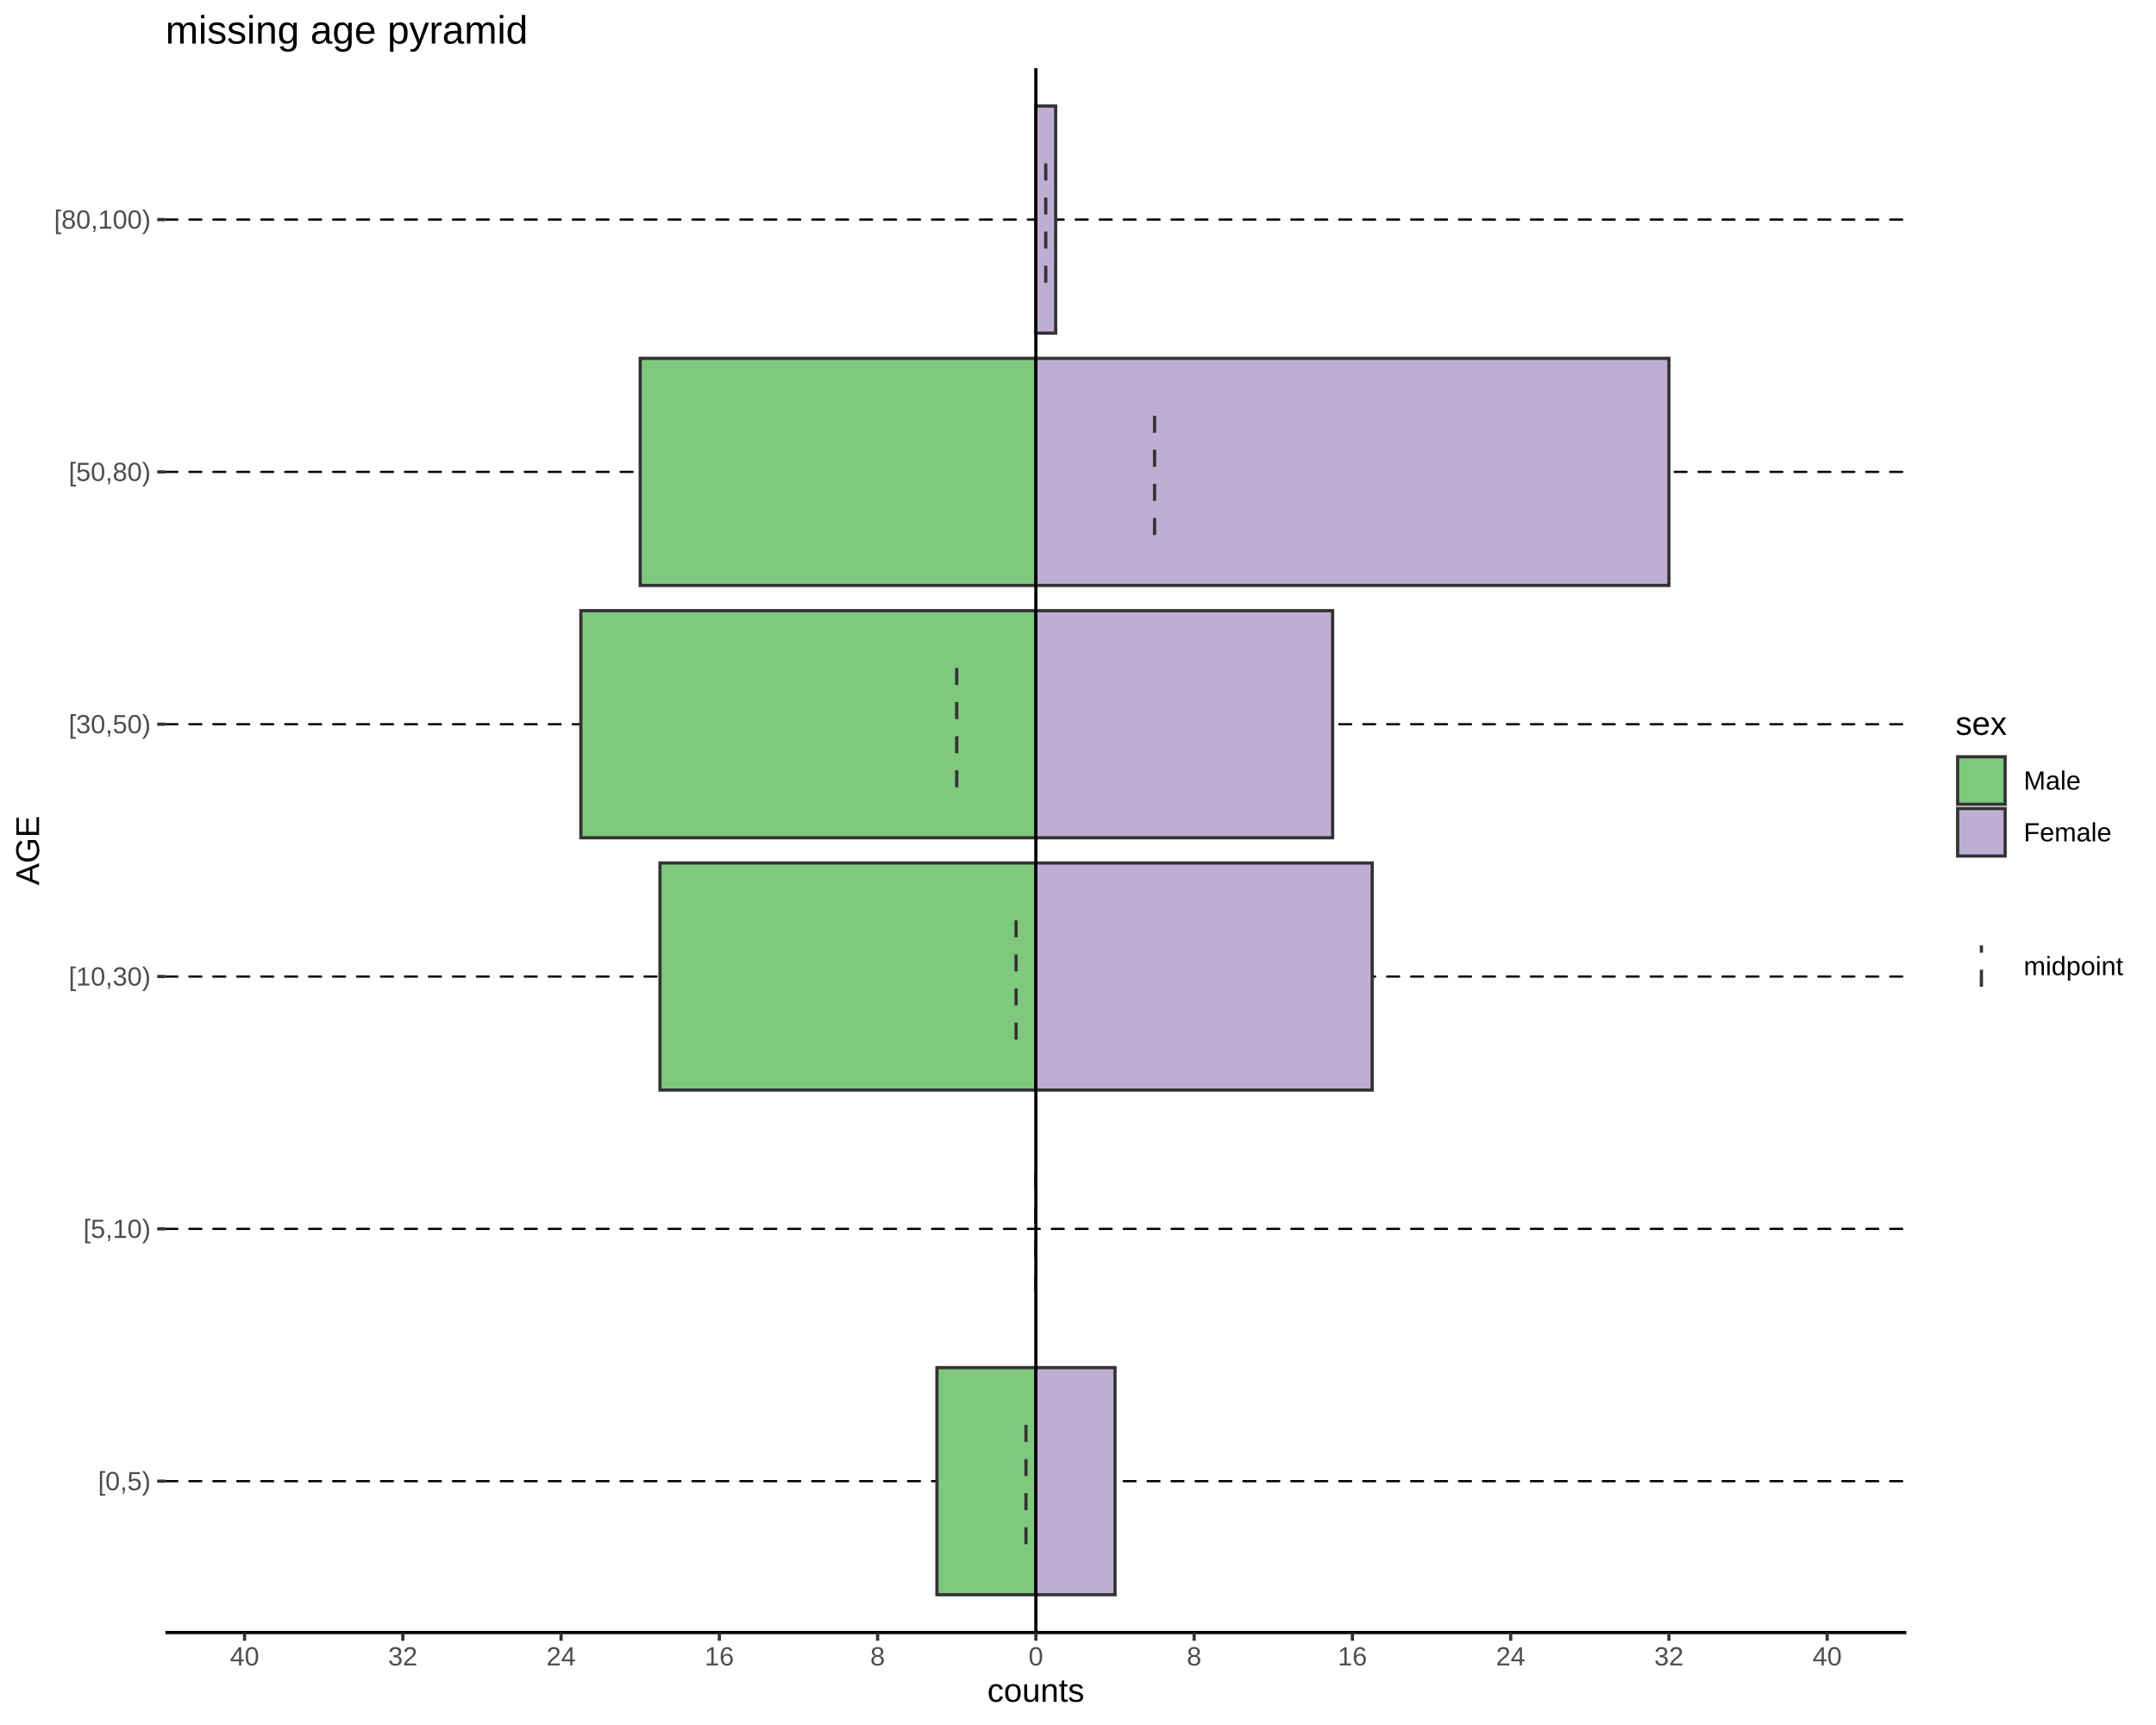
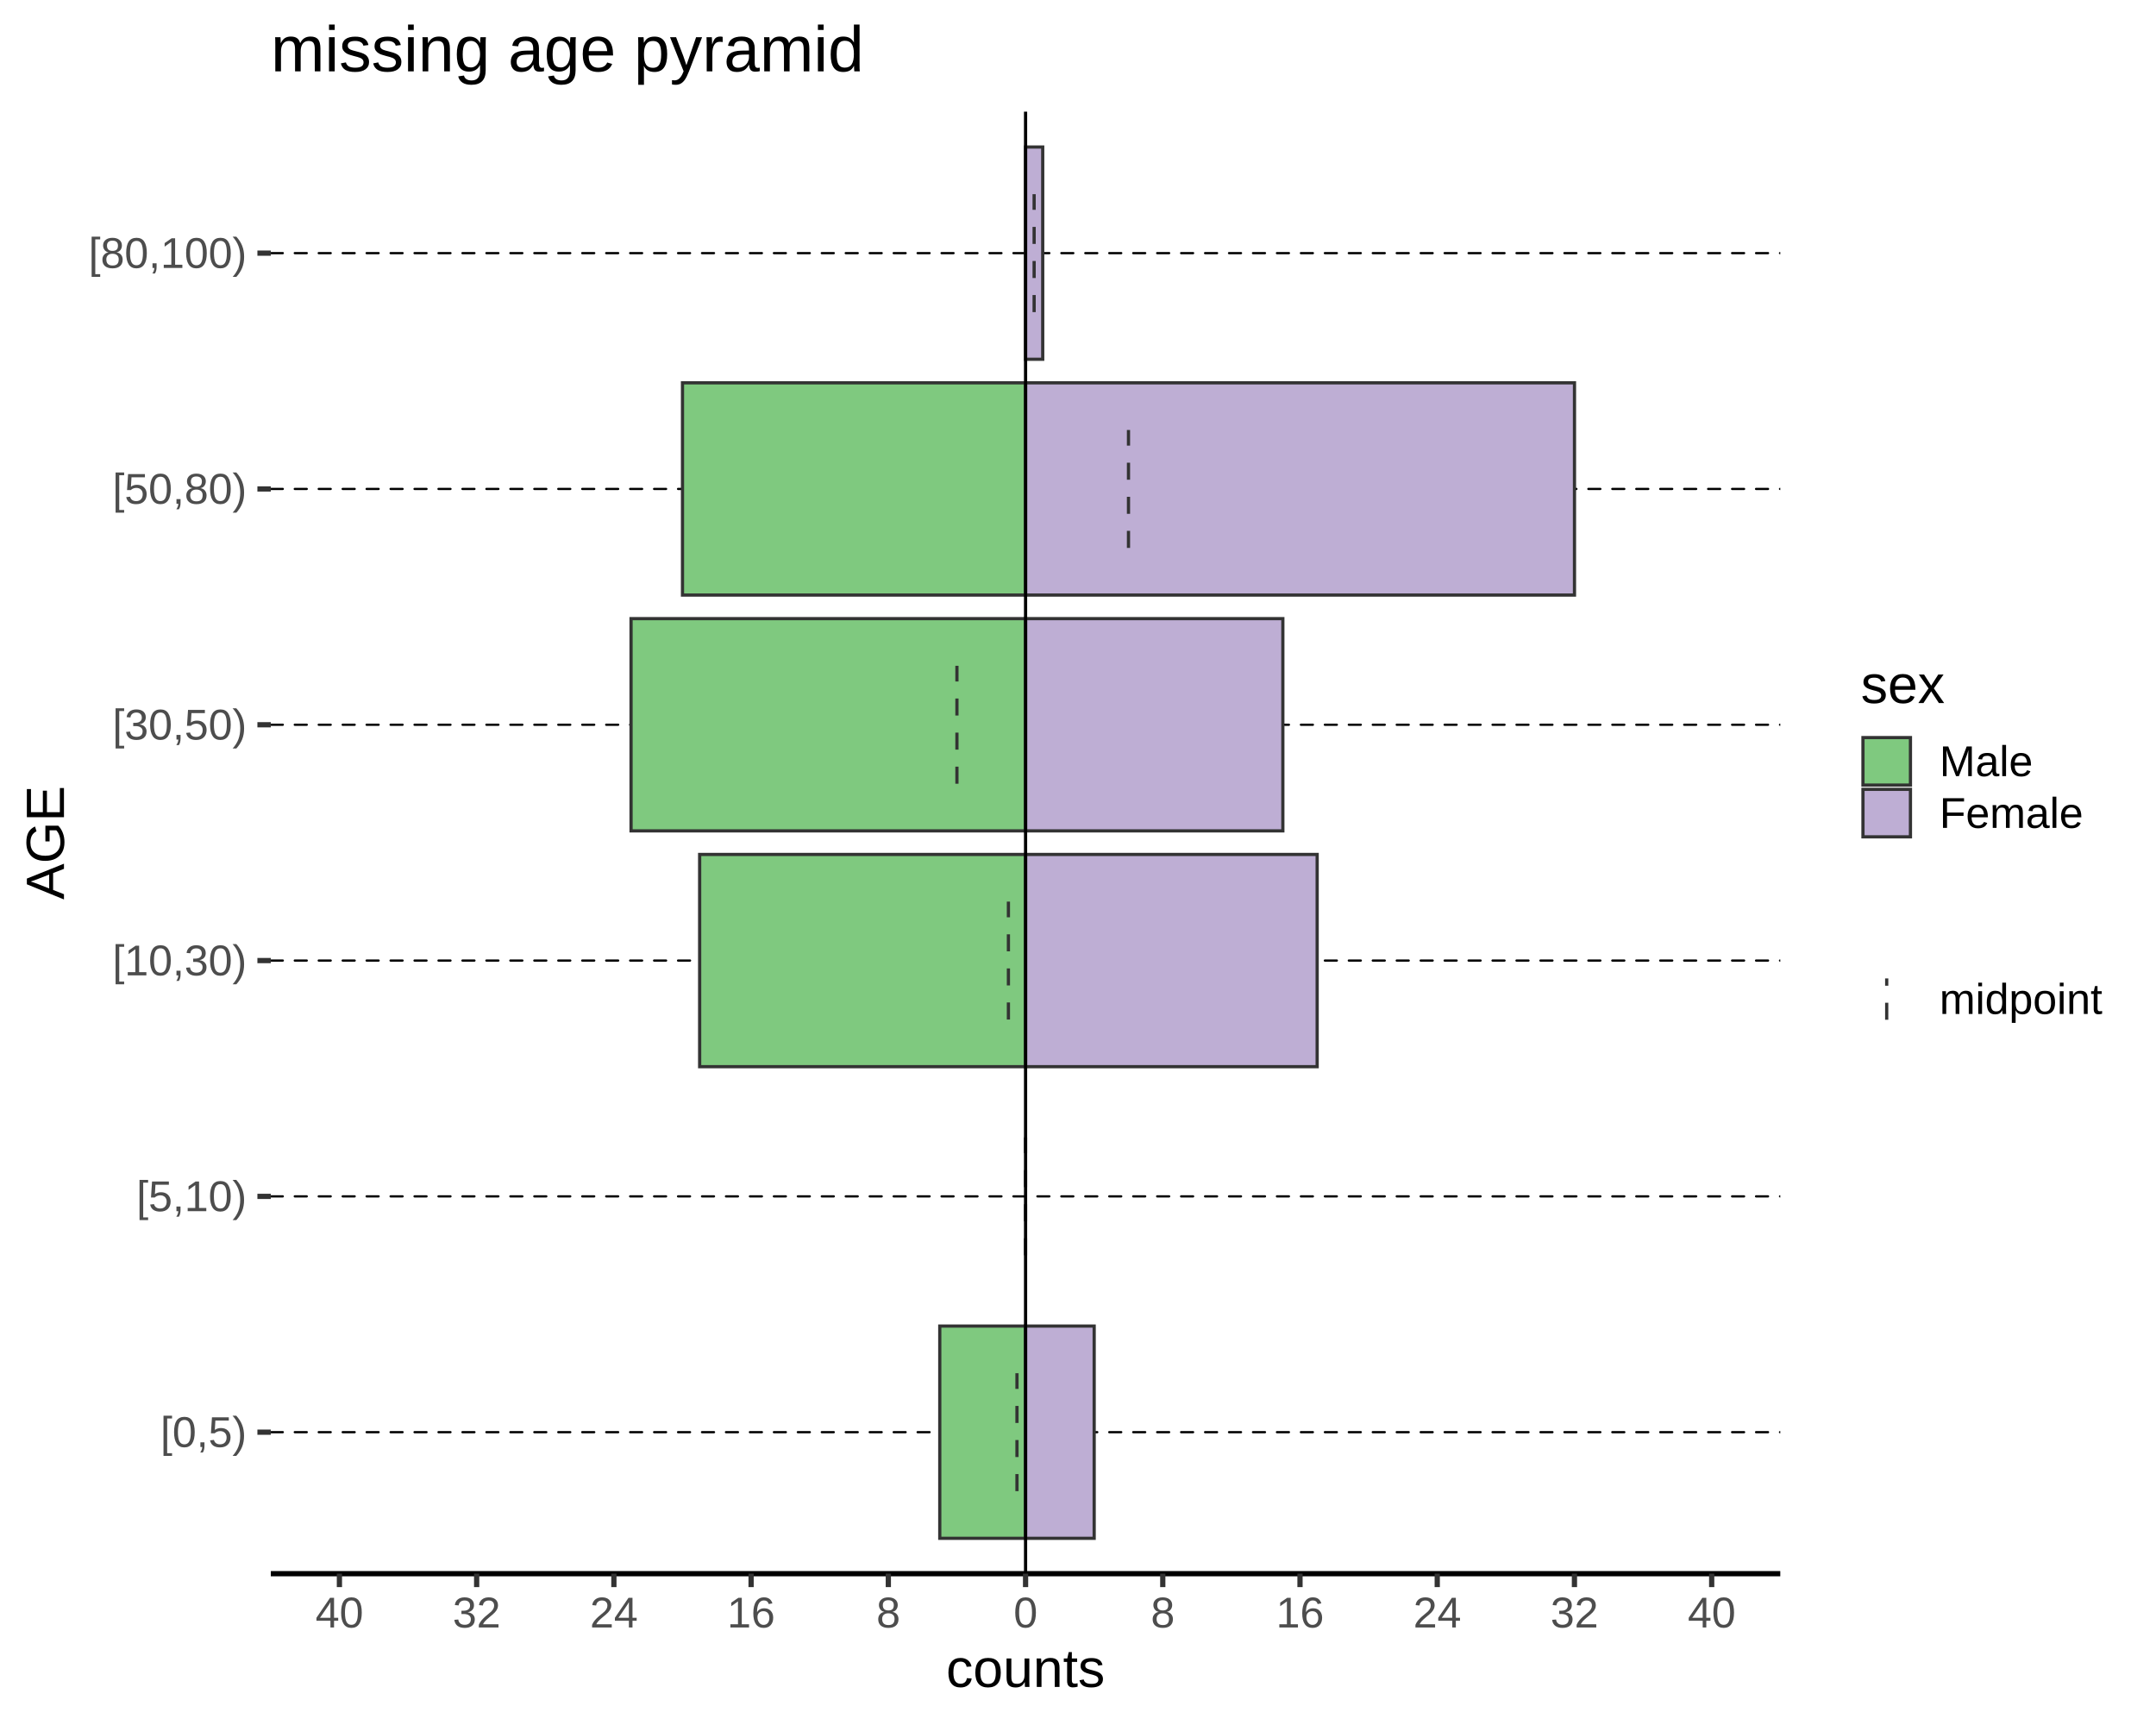
<svg xmlns="http://www.w3.org/2000/svg" viewBox="0 0 720.00 576.00">
  <defs>
    <style type="text/css">
    line, polyline, polygon, path, rect, circle {
      fill: none;
      stroke: #000000;
      stroke-linecap: round;
      stroke-linejoin: round;
      stroke-miterlimit: 10.00;
    }
  </style>
  </defs>
  <rect width="100%" height="100%" style="stroke: none; fill: #FFFFFF;" />
-   <rect x="0.00" y="0.00" width="720.00" height="576.00" style="stroke-width: 1.07; stroke: #FFFFFF; fill: #FFFFFF;" />
+   <rect x="0.00" y="0.00" width="720.00" height="576.00" style="stroke-width: 1.75; stroke: #FFFFFF; fill: #FFFFFF;" />
  <defs>
-     <clipPath id="cpNTUuMjR8NjM2LjYxfDU0NS4xM3wyMi43Nw==">
-       <rect x="55.24" y="22.77" width="581.36" height="522.36" />
+     <clipPath id="cpOTAuNDR8NTk0LjUzfDUyNS40N3wzNy4yOA==">
+       <rect x="90.44" y="37.28" width="504.09" height="488.19" />
    </clipPath>
  </defs>
-   <rect x="55.24" y="22.77" width="581.36" height="522.36" style="stroke-width: 1.07; stroke: none; fill: #FFFFFF;" clip-path="url(#cpNTUuMjR8NjM2LjYxfDU0NS4xM3wyMi43Nw==)" />
-   <polyline points="55.24,494.58 636.61,494.58 " style="stroke-width: 0.75; stroke-dasharray: 4.00,4.00;" clip-path="url(#cpNTUuMjR8NjM2LjYxfDU0NS4xM3wyMi43Nw==)" />
-   <polyline points="55.24,410.33 636.61,410.33 " style="stroke-width: 0.75; stroke-dasharray: 4.00,4.00;" clip-path="url(#cpNTUuMjR8NjM2LjYxfDU0NS4xM3wyMi43Nw==)" />
-   <polyline points="55.24,326.08 636.61,326.08 " style="stroke-width: 0.75; stroke-dasharray: 4.00,4.00;" clip-path="url(#cpNTUuMjR8NjM2LjYxfDU0NS4xM3wyMi43Nw==)" />
-   <polyline points="55.24,241.83 636.61,241.83 " style="stroke-width: 0.75; stroke-dasharray: 4.00,4.00;" clip-path="url(#cpNTUuMjR8NjM2LjYxfDU0NS4xM3wyMi43Nw==)" />
-   <polyline points="55.24,157.57 636.61,157.57 " style="stroke-width: 0.75; stroke-dasharray: 4.00,4.00;" clip-path="url(#cpNTUuMjR8NjM2LjYxfDU0NS4xM3wyMi43Nw==)" />
-   <polyline points="55.24,73.32 636.61,73.32 " style="stroke-width: 0.75; stroke-dasharray: 4.00,4.00;" clip-path="url(#cpNTUuMjR8NjM2LjYxfDU0NS4xM3wyMi43Nw==)" />
-   <rect x="345.93" y="456.67" width="26.43" height="75.83" style="stroke-width: 1.07; stroke: #333333; stroke-linecap: square; stroke-linejoin: miter; fill: #BEAED4;" clip-path="url(#cpNTUuMjR8NjM2LjYxfDU0NS4xM3wyMi43Nw==)" />
-   <rect x="312.89" y="456.67" width="33.03" height="75.83" style="stroke-width: 1.07; stroke: #333333; stroke-linecap: square; stroke-linejoin: miter; fill: #7FC97F;" clip-path="url(#cpNTUuMjR8NjM2LjYxfDU0NS4xM3wyMi43Nw==)" />
-   <rect x="345.93" y="288.16" width="112.31" height="75.83" style="stroke-width: 1.07; stroke: #333333; stroke-linecap: square; stroke-linejoin: miter; fill: #BEAED4;" clip-path="url(#cpNTUuMjR8NjM2LjYxfDU0NS4xM3wyMi43Nw==)" />
-   <rect x="220.40" y="288.16" width="125.52" height="75.83" style="stroke-width: 1.07; stroke: #333333; stroke-linecap: square; stroke-linejoin: miter; fill: #7FC97F;" clip-path="url(#cpNTUuMjR8NjM2LjYxfDU0NS4xM3wyMi43Nw==)" />
-   <rect x="345.93" y="203.91" width="99.10" height="75.83" style="stroke-width: 1.07; stroke: #333333; stroke-linecap: square; stroke-linejoin: miter; fill: #BEAED4;" clip-path="url(#cpNTUuMjR8NjM2LjYxfDU0NS4xM3wyMi43Nw==)" />
-   <rect x="193.98" y="203.91" width="151.95" height="75.83" style="stroke-width: 1.07; stroke: #333333; stroke-linecap: square; stroke-linejoin: miter; fill: #7FC97F;" clip-path="url(#cpNTUuMjR8NjM2LjYxfDU0NS4xM3wyMi43Nw==)" />
-   <rect x="345.93" y="119.66" width="211.41" height="75.83" style="stroke-width: 1.07; stroke: #333333; stroke-linecap: square; stroke-linejoin: miter; fill: #BEAED4;" clip-path="url(#cpNTUuMjR8NjM2LjYxfDU0NS4xM3wyMi43Nw==)" />
-   <rect x="213.80" y="119.66" width="132.13" height="75.83" style="stroke-width: 1.07; stroke: #333333; stroke-linecap: square; stroke-linejoin: miter; fill: #7FC97F;" clip-path="url(#cpNTUuMjR8NjM2LjYxfDU0NS4xM3wyMi43Nw==)" />
-   <rect x="345.93" y="35.41" width="6.61" height="75.83" style="stroke-width: 1.07; stroke: #333333; stroke-linecap: square; stroke-linejoin: miter; fill: #BEAED4;" clip-path="url(#cpNTUuMjR8NjM2LjYxfDU0NS4xM3wyMi43Nw==)" />
-   <line x1="342.62" y1="515.64" x2="342.62" y2="473.52" style="stroke-width: 1.07; stroke: #333333; stroke-dasharray: 5.69,5.69; stroke-linecap: butt;" clip-path="url(#cpNTUuMjR8NjM2LjYxfDU0NS4xM3wyMi43Nw==)" />
-   <line x1="345.93" y1="431.39" x2="345.93" y2="389.27" style="stroke-width: 1.07; stroke: #333333; stroke-dasharray: 5.69,5.69; stroke-linecap: butt;" clip-path="url(#cpNTUuMjR8NjM2LjYxfDU0NS4xM3wyMi43Nw==)" />
-   <line x1="339.32" y1="347.14" x2="339.32" y2="305.01" style="stroke-width: 1.07; stroke: #333333; stroke-dasharray: 5.69,5.69; stroke-linecap: butt;" clip-path="url(#cpNTUuMjR8NjM2LjYxfDU0NS4xM3wyMi43Nw==)" />
-   <line x1="319.50" y1="262.89" x2="319.50" y2="220.76" style="stroke-width: 1.07; stroke: #333333; stroke-dasharray: 5.69,5.69; stroke-linecap: butt;" clip-path="url(#cpNTUuMjR8NjM2LjYxfDU0NS4xM3wyMi43Nw==)" />
-   <line x1="385.57" y1="178.64" x2="385.57" y2="136.51" style="stroke-width: 1.07; stroke: #333333; stroke-dasharray: 5.69,5.69; stroke-linecap: butt;" clip-path="url(#cpNTUuMjR8NjM2LjYxfDU0NS4xM3wyMi43Nw==)" />
-   <line x1="349.23" y1="94.39" x2="349.23" y2="52.26" style="stroke-width: 1.07; stroke: #333333; stroke-dasharray: 5.69,5.69; stroke-linecap: butt;" clip-path="url(#cpNTUuMjR8NjM2LjYxfDU0NS4xM3wyMi43Nw==)" />
-   <line x1="345.93" y1="545.13" x2="345.93" y2="22.77" style="stroke-width: 1.07; stroke-linecap: butt;" clip-path="url(#cpNTUuMjR8NjM2LjYxfDU0NS4xM3wyMi43Nw==)" />
+   <rect x="90.44" y="37.28" width="504.09" height="488.19" style="stroke-width: 1.75; stroke: none; fill: #FFFFFF;" clip-path="url(#cpOTAuNDR8NTk0LjUzfDUyNS40N3wzNy4yOA==)" />
+   <polyline points="90.44,478.22 594.53,478.22 " style="stroke-width: 0.75; stroke-dasharray: 4.00,4.00;" clip-path="url(#cpOTAuNDR8NTk0LjUzfDUyNS40N3wzNy4yOA==)" />
+   <polyline points="90.44,399.48 594.53,399.48 " style="stroke-width: 0.75; stroke-dasharray: 4.00,4.00;" clip-path="url(#cpOTAuNDR8NTk0LjUzfDUyNS40N3wzNy4yOA==)" />
+   <polyline points="90.44,320.74 594.53,320.74 " style="stroke-width: 0.75; stroke-dasharray: 4.00,4.00;" clip-path="url(#cpOTAuNDR8NTk0LjUzfDUyNS40N3wzNy4yOA==)" />
+   <polyline points="90.44,242.00 594.53,242.00 " style="stroke-width: 0.75; stroke-dasharray: 4.00,4.00;" clip-path="url(#cpOTAuNDR8NTk0LjUzfDUyNS40N3wzNy4yOA==)" />
+   <polyline points="90.44,163.26 594.53,163.26 " style="stroke-width: 0.75; stroke-dasharray: 4.00,4.00;" clip-path="url(#cpOTAuNDR8NTk0LjUzfDUyNS40N3wzNy4yOA==)" />
+   <polyline points="90.44,84.52 594.53,84.52 " style="stroke-width: 0.75; stroke-dasharray: 4.00,4.00;" clip-path="url(#cpOTAuNDR8NTk0LjUzfDUyNS40N3wzNy4yOA==)" />
+   <rect x="342.49" y="442.79" width="22.91" height="70.87" style="stroke-width: 1.07; stroke: #333333; stroke-linecap: square; stroke-linejoin: miter; fill: #BEAED4;" clip-path="url(#cpOTAuNDR8NTk0LjUzfDUyNS40N3wzNy4yOA==)" />
+   <rect x="313.84" y="442.79" width="28.64" height="70.87" style="stroke-width: 1.07; stroke: #333333; stroke-linecap: square; stroke-linejoin: miter; fill: #7FC97F;" clip-path="url(#cpOTAuNDR8NTk0LjUzfDUyNS40N3wzNy4yOA==)" />
+   <rect x="342.49" y="285.31" width="97.38" height="70.87" style="stroke-width: 1.07; stroke: #333333; stroke-linecap: square; stroke-linejoin: miter; fill: #BEAED4;" clip-path="url(#cpOTAuNDR8NTk0LjUzfDUyNS40N3wzNy4yOA==)" />
+   <rect x="233.65" y="285.31" width="108.84" height="70.87" style="stroke-width: 1.07; stroke: #333333; stroke-linecap: square; stroke-linejoin: miter; fill: #7FC97F;" clip-path="url(#cpOTAuNDR8NTk0LjUzfDUyNS40N3wzNy4yOA==)" />
+   <rect x="342.49" y="206.57" width="85.92" height="70.87" style="stroke-width: 1.07; stroke: #333333; stroke-linecap: square; stroke-linejoin: miter; fill: #BEAED4;" clip-path="url(#cpOTAuNDR8NTk0LjUzfDUyNS40N3wzNy4yOA==)" />
+   <rect x="210.74" y="206.57" width="131.75" height="70.87" style="stroke-width: 1.07; stroke: #333333; stroke-linecap: square; stroke-linejoin: miter; fill: #7FC97F;" clip-path="url(#cpOTAuNDR8NTk0LjUzfDUyNS40N3wzNy4yOA==)" />
+   <rect x="342.49" y="127.83" width="183.31" height="70.87" style="stroke-width: 1.07; stroke: #333333; stroke-linecap: square; stroke-linejoin: miter; fill: #BEAED4;" clip-path="url(#cpOTAuNDR8NTk0LjUzfDUyNS40N3wzNy4yOA==)" />
+   <rect x="227.92" y="127.83" width="114.57" height="70.87" style="stroke-width: 1.07; stroke: #333333; stroke-linecap: square; stroke-linejoin: miter; fill: #7FC97F;" clip-path="url(#cpOTAuNDR8NTk0LjUzfDUyNS40N3wzNy4yOA==)" />
+   <rect x="342.49" y="49.09" width="5.73" height="70.87" style="stroke-width: 1.07; stroke: #333333; stroke-linecap: square; stroke-linejoin: miter; fill: #BEAED4;" clip-path="url(#cpOTAuNDR8NTk0LjUzfDUyNS40N3wzNy4yOA==)" />
+   <line x1="339.62" y1="497.91" x2="339.62" y2="458.54" style="stroke-width: 1.07; stroke: #333333; stroke-dasharray: 5.69,5.69; stroke-linecap: butt;" clip-path="url(#cpOTAuNDR8NTk0LjUzfDUyNS40N3wzNy4yOA==)" />
+   <line x1="342.49" y1="419.17" x2="342.49" y2="379.80" style="stroke-width: 1.07; stroke: #333333; stroke-dasharray: 5.69,5.69; stroke-linecap: butt;" clip-path="url(#cpOTAuNDR8NTk0LjUzfDUyNS40N3wzNy4yOA==)" />
+   <line x1="336.76" y1="340.43" x2="336.76" y2="301.06" style="stroke-width: 1.07; stroke: #333333; stroke-dasharray: 5.69,5.69; stroke-linecap: butt;" clip-path="url(#cpOTAuNDR8NTk0LjUzfDUyNS40N3wzNy4yOA==)" />
+   <line x1="319.57" y1="261.69" x2="319.57" y2="222.32" style="stroke-width: 1.07; stroke: #333333; stroke-dasharray: 5.69,5.69; stroke-linecap: butt;" clip-path="url(#cpOTAuNDR8NTk0LjUzfDUyNS40N3wzNy4yOA==)" />
+   <line x1="376.86" y1="182.95" x2="376.86" y2="143.58" style="stroke-width: 1.07; stroke: #333333; stroke-dasharray: 5.69,5.69; stroke-linecap: butt;" clip-path="url(#cpOTAuNDR8NTk0LjUzfDUyNS40N3wzNy4yOA==)" />
+   <line x1="345.35" y1="104.21" x2="345.35" y2="64.84" style="stroke-width: 1.07; stroke: #333333; stroke-dasharray: 5.69,5.69; stroke-linecap: butt;" clip-path="url(#cpOTAuNDR8NTk0LjUzfDUyNS40N3wzNy4yOA==)" />
+   <line x1="342.49" y1="525.47" x2="342.49" y2="37.28" style="stroke-width: 1.07; stroke-linecap: butt;" clip-path="url(#cpOTAuNDR8NTk0LjUzfDUyNS40N3wzNy4yOA==)" />
  <defs>
    <clipPath id="cpMC4wMHw3MjAuMDB8NTc2LjAwfDAuMDA=">
      <rect x="0.00" y="0.00" width="720.00" height="576.00" />
    </clipPath>
  </defs>
  <g clip-path="url(#cpMC4wMHw3MjAuMDB8NTc2LjAwfDAuMDA=)">
-     <text x="32.73" y="497.60" style="font-size: 8.80px; fill: #4D4D4D; font-family: Liberation Sans;" textLength="17.58px" lengthAdjust="spacingAndGlyphs">[0,5)</text>
+     <text x="53.57" y="483.17" style="font-size: 14.40px; fill: #4D4D4D; font-family: Liberation Sans;" textLength="28.80px" lengthAdjust="spacingAndGlyphs">[0,5)</text>
  </g>
  <g clip-path="url(#cpMC4wMHw3MjAuMDB8NTc2LjAwfDAuMDA=)">
-     <text x="27.84" y="413.35" style="font-size: 8.80px; fill: #4D4D4D; font-family: Liberation Sans;" textLength="22.47px" lengthAdjust="spacingAndGlyphs">[5,10)</text>
+     <text x="45.57" y="404.43" style="font-size: 14.40px; fill: #4D4D4D; font-family: Liberation Sans;" textLength="36.80px" lengthAdjust="spacingAndGlyphs">[5,10)</text>
  </g>
  <g clip-path="url(#cpMC4wMHw3MjAuMDB8NTc2LjAwfDAuMDA=)">
-     <text x="22.95" y="329.10" style="font-size: 8.80px; fill: #4D4D4D; font-family: Liberation Sans;" textLength="27.36px" lengthAdjust="spacingAndGlyphs">[10,30)</text>
+     <text x="37.57" y="325.69" style="font-size: 14.40px; fill: #4D4D4D; font-family: Liberation Sans;" textLength="44.80px" lengthAdjust="spacingAndGlyphs">[10,30)</text>
  </g>
  <g clip-path="url(#cpMC4wMHw3MjAuMDB8NTc2LjAwfDAuMDA=)">
-     <text x="22.95" y="244.85" style="font-size: 8.80px; fill: #4D4D4D; font-family: Liberation Sans;" textLength="27.36px" lengthAdjust="spacingAndGlyphs">[30,50)</text>
+     <text x="37.57" y="246.95" style="font-size: 14.40px; fill: #4D4D4D; font-family: Liberation Sans;" textLength="44.80px" lengthAdjust="spacingAndGlyphs">[30,50)</text>
  </g>
  <g clip-path="url(#cpMC4wMHw3MjAuMDB8NTc2LjAwfDAuMDA=)">
-     <text x="22.95" y="160.60" style="font-size: 8.80px; fill: #4D4D4D; font-family: Liberation Sans;" textLength="27.36px" lengthAdjust="spacingAndGlyphs">[50,80)</text>
+     <text x="37.57" y="168.21" style="font-size: 14.40px; fill: #4D4D4D; font-family: Liberation Sans;" textLength="44.80px" lengthAdjust="spacingAndGlyphs">[50,80)</text>
  </g>
  <g clip-path="url(#cpMC4wMHw3MjAuMDB8NTc2LjAwfDAuMDA=)">
-     <text x="18.06" y="76.35" style="font-size: 8.80px; fill: #4D4D4D; font-family: Liberation Sans;" textLength="32.25px" lengthAdjust="spacingAndGlyphs">[80,100)</text>
+     <text x="29.57" y="89.47" style="font-size: 14.40px; fill: #4D4D4D; font-family: Liberation Sans;" textLength="52.80px" lengthAdjust="spacingAndGlyphs">[80,100)</text>
  </g>
-   <polyline points="52.50,494.58 55.24,494.58 " style="stroke-width: 1.07; stroke: #333333; stroke-linecap: butt;" clip-path="url(#cpMC4wMHw3MjAuMDB8NTc2LjAwfDAuMDA=)" />
-   <polyline points="52.50,410.33 55.24,410.33 " style="stroke-width: 1.07; stroke: #333333; stroke-linecap: butt;" clip-path="url(#cpMC4wMHw3MjAuMDB8NTc2LjAwfDAuMDA=)" />
-   <polyline points="52.50,326.08 55.24,326.08 " style="stroke-width: 1.07; stroke: #333333; stroke-linecap: butt;" clip-path="url(#cpMC4wMHw3MjAuMDB8NTc2LjAwfDAuMDA=)" />
-   <polyline points="52.50,241.83 55.24,241.83 " style="stroke-width: 1.07; stroke: #333333; stroke-linecap: butt;" clip-path="url(#cpMC4wMHw3MjAuMDB8NTc2LjAwfDAuMDA=)" />
-   <polyline points="52.50,157.57 55.24,157.57 " style="stroke-width: 1.07; stroke: #333333; stroke-linecap: butt;" clip-path="url(#cpMC4wMHw3MjAuMDB8NTc2LjAwfDAuMDA=)" />
-   <polyline points="52.50,73.32 55.24,73.32 " style="stroke-width: 1.07; stroke: #333333; stroke-linecap: butt;" clip-path="url(#cpMC4wMHw3MjAuMDB8NTc2LjAwfDAuMDA=)" />
-   <polyline points="55.24,545.13 636.61,545.13 " style="stroke-width: 1.07; stroke-linecap: butt;" clip-path="url(#cpMC4wMHw3MjAuMDB8NTc2LjAwfDAuMDA=)" />
-   <polyline points="81.67,547.87 81.67,545.13 " style="stroke-width: 1.07; stroke: #333333; stroke-linecap: butt;" clip-path="url(#cpMC4wMHw3MjAuMDB8NTc2LjAwfDAuMDA=)" />
-   <polyline points="134.52,547.87 134.52,545.13 " style="stroke-width: 1.07; stroke: #333333; stroke-linecap: butt;" clip-path="url(#cpMC4wMHw3MjAuMDB8NTc2LjAwfDAuMDA=)" />
-   <polyline points="187.37,547.87 187.37,545.13 " style="stroke-width: 1.07; stroke: #333333; stroke-linecap: butt;" clip-path="url(#cpMC4wMHw3MjAuMDB8NTc2LjAwfDAuMDA=)" />
-   <polyline points="240.22,547.87 240.22,545.13 " style="stroke-width: 1.07; stroke: #333333; stroke-linecap: butt;" clip-path="url(#cpMC4wMHw3MjAuMDB8NTc2LjAwfDAuMDA=)" />
-   <polyline points="293.08,547.87 293.08,545.13 " style="stroke-width: 1.07; stroke: #333333; stroke-linecap: butt;" clip-path="url(#cpMC4wMHw3MjAuMDB8NTc2LjAwfDAuMDA=)" />
-   <polyline points="345.93,547.87 345.93,545.13 " style="stroke-width: 1.07; stroke: #333333; stroke-linecap: butt;" clip-path="url(#cpMC4wMHw3MjAuMDB8NTc2LjAwfDAuMDA=)" />
-   <polyline points="398.78,547.87 398.78,545.13 " style="stroke-width: 1.07; stroke: #333333; stroke-linecap: butt;" clip-path="url(#cpMC4wMHw3MjAuMDB8NTc2LjAwfDAuMDA=)" />
-   <polyline points="451.63,547.87 451.63,545.13 " style="stroke-width: 1.07; stroke: #333333; stroke-linecap: butt;" clip-path="url(#cpMC4wMHw3MjAuMDB8NTc2LjAwfDAuMDA=)" />
-   <polyline points="504.48,547.87 504.48,545.13 " style="stroke-width: 1.07; stroke: #333333; stroke-linecap: butt;" clip-path="url(#cpMC4wMHw3MjAuMDB8NTc2LjAwfDAuMDA=)" />
-   <polyline points="557.33,547.87 557.33,545.13 " style="stroke-width: 1.07; stroke: #333333; stroke-linecap: butt;" clip-path="url(#cpMC4wMHw3MjAuMDB8NTc2LjAwfDAuMDA=)" />
-   <polyline points="610.18,547.87 610.18,545.13 " style="stroke-width: 1.07; stroke: #333333; stroke-linecap: butt;" clip-path="url(#cpMC4wMHw3MjAuMDB8NTc2LjAwfDAuMDA=)" />
+   <polyline points="85.96,478.22 90.44,478.22 " style="stroke-width: 1.75; stroke: #333333; stroke-linecap: butt;" clip-path="url(#cpMC4wMHw3MjAuMDB8NTc2LjAwfDAuMDA=)" />
+   <polyline points="85.96,399.48 90.44,399.48 " style="stroke-width: 1.75; stroke: #333333; stroke-linecap: butt;" clip-path="url(#cpMC4wMHw3MjAuMDB8NTc2LjAwfDAuMDA=)" />
+   <polyline points="85.96,320.74 90.44,320.74 " style="stroke-width: 1.75; stroke: #333333; stroke-linecap: butt;" clip-path="url(#cpMC4wMHw3MjAuMDB8NTc2LjAwfDAuMDA=)" />
+   <polyline points="85.96,242.00 90.44,242.00 " style="stroke-width: 1.75; stroke: #333333; stroke-linecap: butt;" clip-path="url(#cpMC4wMHw3MjAuMDB8NTc2LjAwfDAuMDA=)" />
+   <polyline points="85.96,163.26 90.44,163.26 " style="stroke-width: 1.75; stroke: #333333; stroke-linecap: butt;" clip-path="url(#cpMC4wMHw3MjAuMDB8NTc2LjAwfDAuMDA=)" />
+   <polyline points="85.96,84.52 90.44,84.52 " style="stroke-width: 1.75; stroke: #333333; stroke-linecap: butt;" clip-path="url(#cpMC4wMHw3MjAuMDB8NTc2LjAwfDAuMDA=)" />
+   <polyline points="90.44,525.47 594.53,525.47 " style="stroke-width: 1.75; stroke-linecap: butt;" clip-path="url(#cpMC4wMHw3MjAuMDB8NTc2LjAwfDAuMDA=)" />
+   <polyline points="113.35,529.95 113.35,525.47 " style="stroke-width: 1.75; stroke: #333333; stroke-linecap: butt;" clip-path="url(#cpMC4wMHw3MjAuMDB8NTc2LjAwfDAuMDA=)" />
+   <polyline points="159.18,529.95 159.18,525.47 " style="stroke-width: 1.75; stroke: #333333; stroke-linecap: butt;" clip-path="url(#cpMC4wMHw3MjAuMDB8NTc2LjAwfDAuMDA=)" />
+   <polyline points="205.01,529.95 205.01,525.47 " style="stroke-width: 1.75; stroke: #333333; stroke-linecap: butt;" clip-path="url(#cpMC4wMHw3MjAuMDB8NTc2LjAwfDAuMDA=)" />
+   <polyline points="250.83,529.95 250.83,525.47 " style="stroke-width: 1.75; stroke: #333333; stroke-linecap: butt;" clip-path="url(#cpMC4wMHw3MjAuMDB8NTc2LjAwfDAuMDA=)" />
+   <polyline points="296.66,529.95 296.66,525.47 " style="stroke-width: 1.75; stroke: #333333; stroke-linecap: butt;" clip-path="url(#cpMC4wMHw3MjAuMDB8NTc2LjAwfDAuMDA=)" />
+   <polyline points="342.49,529.95 342.49,525.47 " style="stroke-width: 1.75; stroke: #333333; stroke-linecap: butt;" clip-path="url(#cpMC4wMHw3MjAuMDB8NTc2LjAwfDAuMDA=)" />
+   <polyline points="388.31,529.95 388.31,525.47 " style="stroke-width: 1.75; stroke: #333333; stroke-linecap: butt;" clip-path="url(#cpMC4wMHw3MjAuMDB8NTc2LjAwfDAuMDA=)" />
+   <polyline points="434.14,529.95 434.14,525.47 " style="stroke-width: 1.75; stroke: #333333; stroke-linecap: butt;" clip-path="url(#cpMC4wMHw3MjAuMDB8NTc2LjAwfDAuMDA=)" />
+   <polyline points="479.97,529.95 479.97,525.47 " style="stroke-width: 1.75; stroke: #333333; stroke-linecap: butt;" clip-path="url(#cpMC4wMHw3MjAuMDB8NTc2LjAwfDAuMDA=)" />
+   <polyline points="525.79,529.95 525.79,525.47 " style="stroke-width: 1.75; stroke: #333333; stroke-linecap: butt;" clip-path="url(#cpMC4wMHw3MjAuMDB8NTc2LjAwfDAuMDA=)" />
+   <polyline points="571.62,529.95 571.62,525.47 " style="stroke-width: 1.75; stroke: #333333; stroke-linecap: butt;" clip-path="url(#cpMC4wMHw3MjAuMDB8NTc2LjAwfDAuMDA=)" />
  <g clip-path="url(#cpMC4wMHw3MjAuMDB8NTc2LjAwfDAuMDA=)">
-     <text x="76.78" y="556.11" style="font-size: 8.80px; fill: #4D4D4D; font-family: Liberation Sans;" textLength="9.78px" lengthAdjust="spacingAndGlyphs">40</text>
+     <text x="105.35" y="543.44" style="font-size: 14.40px; fill: #4D4D4D; font-family: Liberation Sans;" textLength="16.00px" lengthAdjust="spacingAndGlyphs">40</text>
  </g>
  <g clip-path="url(#cpMC4wMHw3MjAuMDB8NTc2LjAwfDAuMDA=)">
-     <text x="129.63" y="556.11" style="font-size: 8.80px; fill: #4D4D4D; font-family: Liberation Sans;" textLength="9.78px" lengthAdjust="spacingAndGlyphs">32</text>
+     <text x="151.18" y="543.44" style="font-size: 14.40px; fill: #4D4D4D; font-family: Liberation Sans;" textLength="16.00px" lengthAdjust="spacingAndGlyphs">32</text>
  </g>
  <g clip-path="url(#cpMC4wMHw3MjAuMDB8NTc2LjAwfDAuMDA=)">
-     <text x="182.48" y="556.11" style="font-size: 8.80px; fill: #4D4D4D; font-family: Liberation Sans;" textLength="9.78px" lengthAdjust="spacingAndGlyphs">24</text>
+     <text x="197.01" y="543.44" style="font-size: 14.40px; fill: #4D4D4D; font-family: Liberation Sans;" textLength="16.00px" lengthAdjust="spacingAndGlyphs">24</text>
  </g>
  <g clip-path="url(#cpMC4wMHw3MjAuMDB8NTc2LjAwfDAuMDA=)">
-     <text x="235.33" y="556.11" style="font-size: 8.80px; fill: #4D4D4D; font-family: Liberation Sans;" textLength="9.78px" lengthAdjust="spacingAndGlyphs">16</text>
+     <text x="242.83" y="543.44" style="font-size: 14.40px; fill: #4D4D4D; font-family: Liberation Sans;" textLength="16.00px" lengthAdjust="spacingAndGlyphs">16</text>
  </g>
  <g clip-path="url(#cpMC4wMHw3MjAuMDB8NTc2LjAwfDAuMDA=)">
-     <text x="290.63" y="556.11" style="font-size: 8.80px; fill: #4D4D4D; font-family: Liberation Sans;" textLength="4.89px" lengthAdjust="spacingAndGlyphs">8</text>
+     <text x="292.66" y="543.44" style="font-size: 14.40px; fill: #4D4D4D; font-family: Liberation Sans;" textLength="8.00px" lengthAdjust="spacingAndGlyphs">8</text>
  </g>
  <g clip-path="url(#cpMC4wMHw3MjAuMDB8NTc2LjAwfDAuMDA=)">
-     <text x="343.48" y="556.11" style="font-size: 8.80px; fill: #4D4D4D; font-family: Liberation Sans;" textLength="4.89px" lengthAdjust="spacingAndGlyphs">0</text>
+     <text x="338.49" y="543.44" style="font-size: 14.40px; fill: #4D4D4D; font-family: Liberation Sans;" textLength="8.00px" lengthAdjust="spacingAndGlyphs">0</text>
  </g>
  <g clip-path="url(#cpMC4wMHw3MjAuMDB8NTc2LjAwfDAuMDA=)">
-     <text x="396.33" y="556.11" style="font-size: 8.80px; fill: #4D4D4D; font-family: Liberation Sans;" textLength="4.89px" lengthAdjust="spacingAndGlyphs">8</text>
+     <text x="384.31" y="543.44" style="font-size: 14.40px; fill: #4D4D4D; font-family: Liberation Sans;" textLength="8.00px" lengthAdjust="spacingAndGlyphs">8</text>
  </g>
  <g clip-path="url(#cpMC4wMHw3MjAuMDB8NTc2LjAwfDAuMDA=)">
-     <text x="446.74" y="556.11" style="font-size: 8.80px; fill: #4D4D4D; font-family: Liberation Sans;" textLength="9.78px" lengthAdjust="spacingAndGlyphs">16</text>
+     <text x="426.14" y="543.44" style="font-size: 14.40px; fill: #4D4D4D; font-family: Liberation Sans;" textLength="16.00px" lengthAdjust="spacingAndGlyphs">16</text>
  </g>
  <g clip-path="url(#cpMC4wMHw3MjAuMDB8NTc2LjAwfDAuMDA=)">
-     <text x="499.59" y="556.11" style="font-size: 8.80px; fill: #4D4D4D; font-family: Liberation Sans;" textLength="9.78px" lengthAdjust="spacingAndGlyphs">24</text>
+     <text x="471.97" y="543.44" style="font-size: 14.40px; fill: #4D4D4D; font-family: Liberation Sans;" textLength="16.00px" lengthAdjust="spacingAndGlyphs">24</text>
  </g>
  <g clip-path="url(#cpMC4wMHw3MjAuMDB8NTc2LjAwfDAuMDA=)">
-     <text x="552.44" y="556.11" style="font-size: 8.80px; fill: #4D4D4D; font-family: Liberation Sans;" textLength="9.78px" lengthAdjust="spacingAndGlyphs">32</text>
+     <text x="517.79" y="543.44" style="font-size: 14.40px; fill: #4D4D4D; font-family: Liberation Sans;" textLength="16.00px" lengthAdjust="spacingAndGlyphs">32</text>
  </g>
  <g clip-path="url(#cpMC4wMHw3MjAuMDB8NTc2LjAwfDAuMDA=)">
-     <text x="605.29" y="556.11" style="font-size: 8.80px; fill: #4D4D4D; font-family: Liberation Sans;" textLength="9.78px" lengthAdjust="spacingAndGlyphs">40</text>
+     <text x="563.62" y="543.44" style="font-size: 14.40px; fill: #4D4D4D; font-family: Liberation Sans;" textLength="16.00px" lengthAdjust="spacingAndGlyphs">40</text>
  </g>
  <g clip-path="url(#cpMC4wMHw3MjAuMDB8NTc2LjAwfDAuMDA=)">
-     <text x="329.71" y="568.24" style="font-size: 11.00px; font-family: Liberation Sans;" textLength="32.44px" lengthAdjust="spacingAndGlyphs">counts</text>
+     <text x="315.96" y="563.30" style="font-size: 18.00px; font-family: Liberation Sans;" textLength="53.05px" lengthAdjust="spacingAndGlyphs">counts</text>
  </g>
  <g clip-path="url(#cpMC4wMHw3MjAuMDB8NTc2LjAwfDAuMDA=)">
-     <text transform="translate(13.04,295.58) rotate(-90)" style="font-size: 11.00px; font-family: Liberation Sans;" textLength="23.25px" lengthAdjust="spacingAndGlyphs">AGE</text>
+     <text transform="translate(21.36,300.37) rotate(-90)" style="font-size: 18.00px; font-family: Liberation Sans;" textLength="38.00px" lengthAdjust="spacingAndGlyphs">AGE</text>
  </g>
-   <rect x="647.57" y="231.19" width="63.05" height="60.84" style="stroke-width: 1.07; stroke: none; fill: #FFFFFF;" clip-path="url(#cpMC4wMHw3MjAuMDB8NTc2LjAwfDAuMDA=)" />
+   <rect x="612.46" y="211.52" width="92.16" height="77.58" style="stroke-width: 1.75; stroke: none; fill: #FFFFFF;" clip-path="url(#cpMC4wMHw3MjAuMDB8NTc2LjAwfDAuMDA=)" />
  <g clip-path="url(#cpMC4wMHw3MjAuMDB8NTc2LjAwfDAuMDA=)">
-     <text x="653.05" y="245.37" style="font-size: 11.00px; font-family: Liberation Sans;" textLength="17.12px" lengthAdjust="spacingAndGlyphs">sex</text>
+     <text x="621.43" y="234.75" style="font-size: 18.00px; font-family: Liberation Sans;" textLength="28.02px" lengthAdjust="spacingAndGlyphs">sex</text>
  </g>
-   <rect x="653.76" y="252.70" width="15.86" height="15.86" style="stroke-width: 1.07; stroke: #333333; stroke-linecap: square; stroke-linejoin: miter; fill: #7FC97F;" clip-path="url(#cpMC4wMHw3MjAuMDB8NTc2LjAwfDAuMDA=)" />
-   <rect x="653.76" y="269.98" width="15.86" height="15.86" style="stroke-width: 1.07; stroke: #333333; stroke-linecap: square; stroke-linejoin: miter; fill: #BEAED4;" clip-path="url(#cpMC4wMHw3MjAuMDB8NTc2LjAwfDAuMDA=)" />
+   <rect x="622.14" y="246.29" width="15.86" height="15.86" style="stroke-width: 1.07; stroke: #333333; stroke-linecap: square; stroke-linejoin: miter; fill: #7FC97F;" clip-path="url(#cpMC4wMHw3MjAuMDB8NTc2LjAwfDAuMDA=)" />
+   <rect x="622.14" y="263.57" width="15.86" height="15.86" style="stroke-width: 1.07; stroke: #333333; stroke-linecap: square; stroke-linejoin: miter; fill: #BEAED4;" clip-path="url(#cpMC4wMHw3MjAuMDB8NTc2LjAwfDAuMDA=)" />
  <g clip-path="url(#cpMC4wMHw3MjAuMDB8NTc2LjAwfDAuMDA=)">
-     <text x="675.81" y="263.66" style="font-size: 8.80px; font-family: Liberation Sans;" textLength="19.06px" lengthAdjust="spacingAndGlyphs">Male</text>
+     <text x="647.68" y="259.17" style="font-size: 14.40px; font-family: Liberation Sans;" textLength="31.19px" lengthAdjust="spacingAndGlyphs">Male</text>
  </g>
  <g clip-path="url(#cpMC4wMHw3MjAuMDB8NTc2LjAwfDAuMDA=)">
-     <text x="675.81" y="280.94" style="font-size: 8.80px; font-family: Liberation Sans;" textLength="29.33px" lengthAdjust="spacingAndGlyphs">Female</text>
+     <text x="647.68" y="276.45" style="font-size: 14.40px; font-family: Liberation Sans;" textLength="47.98px" lengthAdjust="spacingAndGlyphs">Female</text>
  </g>
-   <rect x="647.57" y="302.99" width="66.95" height="33.72" style="stroke-width: 1.07; stroke: none; fill: #FFFFFF;" clip-path="url(#cpMC4wMHw3MjAuMDB8NTc2LjAwfDAuMDA=)" />
-   <line x1="661.69" y1="329.50" x2="661.69" y2="315.68" style="stroke-width: 1.07; stroke: #333333; stroke-dasharray: 5.69,5.69; stroke-linecap: butt;" clip-path="url(#cpMC4wMHw3MjAuMDB8NTc2LjAwfDAuMDA=)" />
+   <rect x="612.46" y="307.04" width="98.57" height="44.18" style="stroke-width: 1.75; stroke: none; fill: #FFFFFF;" clip-path="url(#cpMC4wMHw3MjAuMDB8NTc2LjAwfDAuMDA=)" />
+   <line x1="630.07" y1="340.52" x2="630.07" y2="326.70" style="stroke-width: 1.07; stroke: #333333; stroke-dasharray: 5.69,5.69; stroke-linecap: butt;" clip-path="url(#cpMC4wMHw3MjAuMDB8NTc2LjAwfDAuMDA=)" />
  <g clip-path="url(#cpMC4wMHw3MjAuMDB8NTc2LjAwfDAuMDA=)">
-     <text x="675.81" y="325.61" style="font-size: 8.80px; font-family: Liberation Sans;" textLength="33.23px" lengthAdjust="spacingAndGlyphs">midpoint</text>
+     <text x="647.68" y="338.57" style="font-size: 14.40px; font-family: Liberation Sans;" textLength="54.39px" lengthAdjust="spacingAndGlyphs">midpoint</text>
  </g>
  <g clip-path="url(#cpMC4wMHw3MjAuMDB8NTc2LjAwfDAuMDA=)">
-     <text x="55.24" y="14.56" style="font-size: 13.20px; font-family: Liberation Sans;" textLength="120.89px" lengthAdjust="spacingAndGlyphs">missing age pyramid</text>
+     <text x="90.44" y="23.83" style="font-size: 21.60px; font-family: Liberation Sans;" textLength="198.06px" lengthAdjust="spacingAndGlyphs">missing age pyramid</text>
  </g>
</svg>
